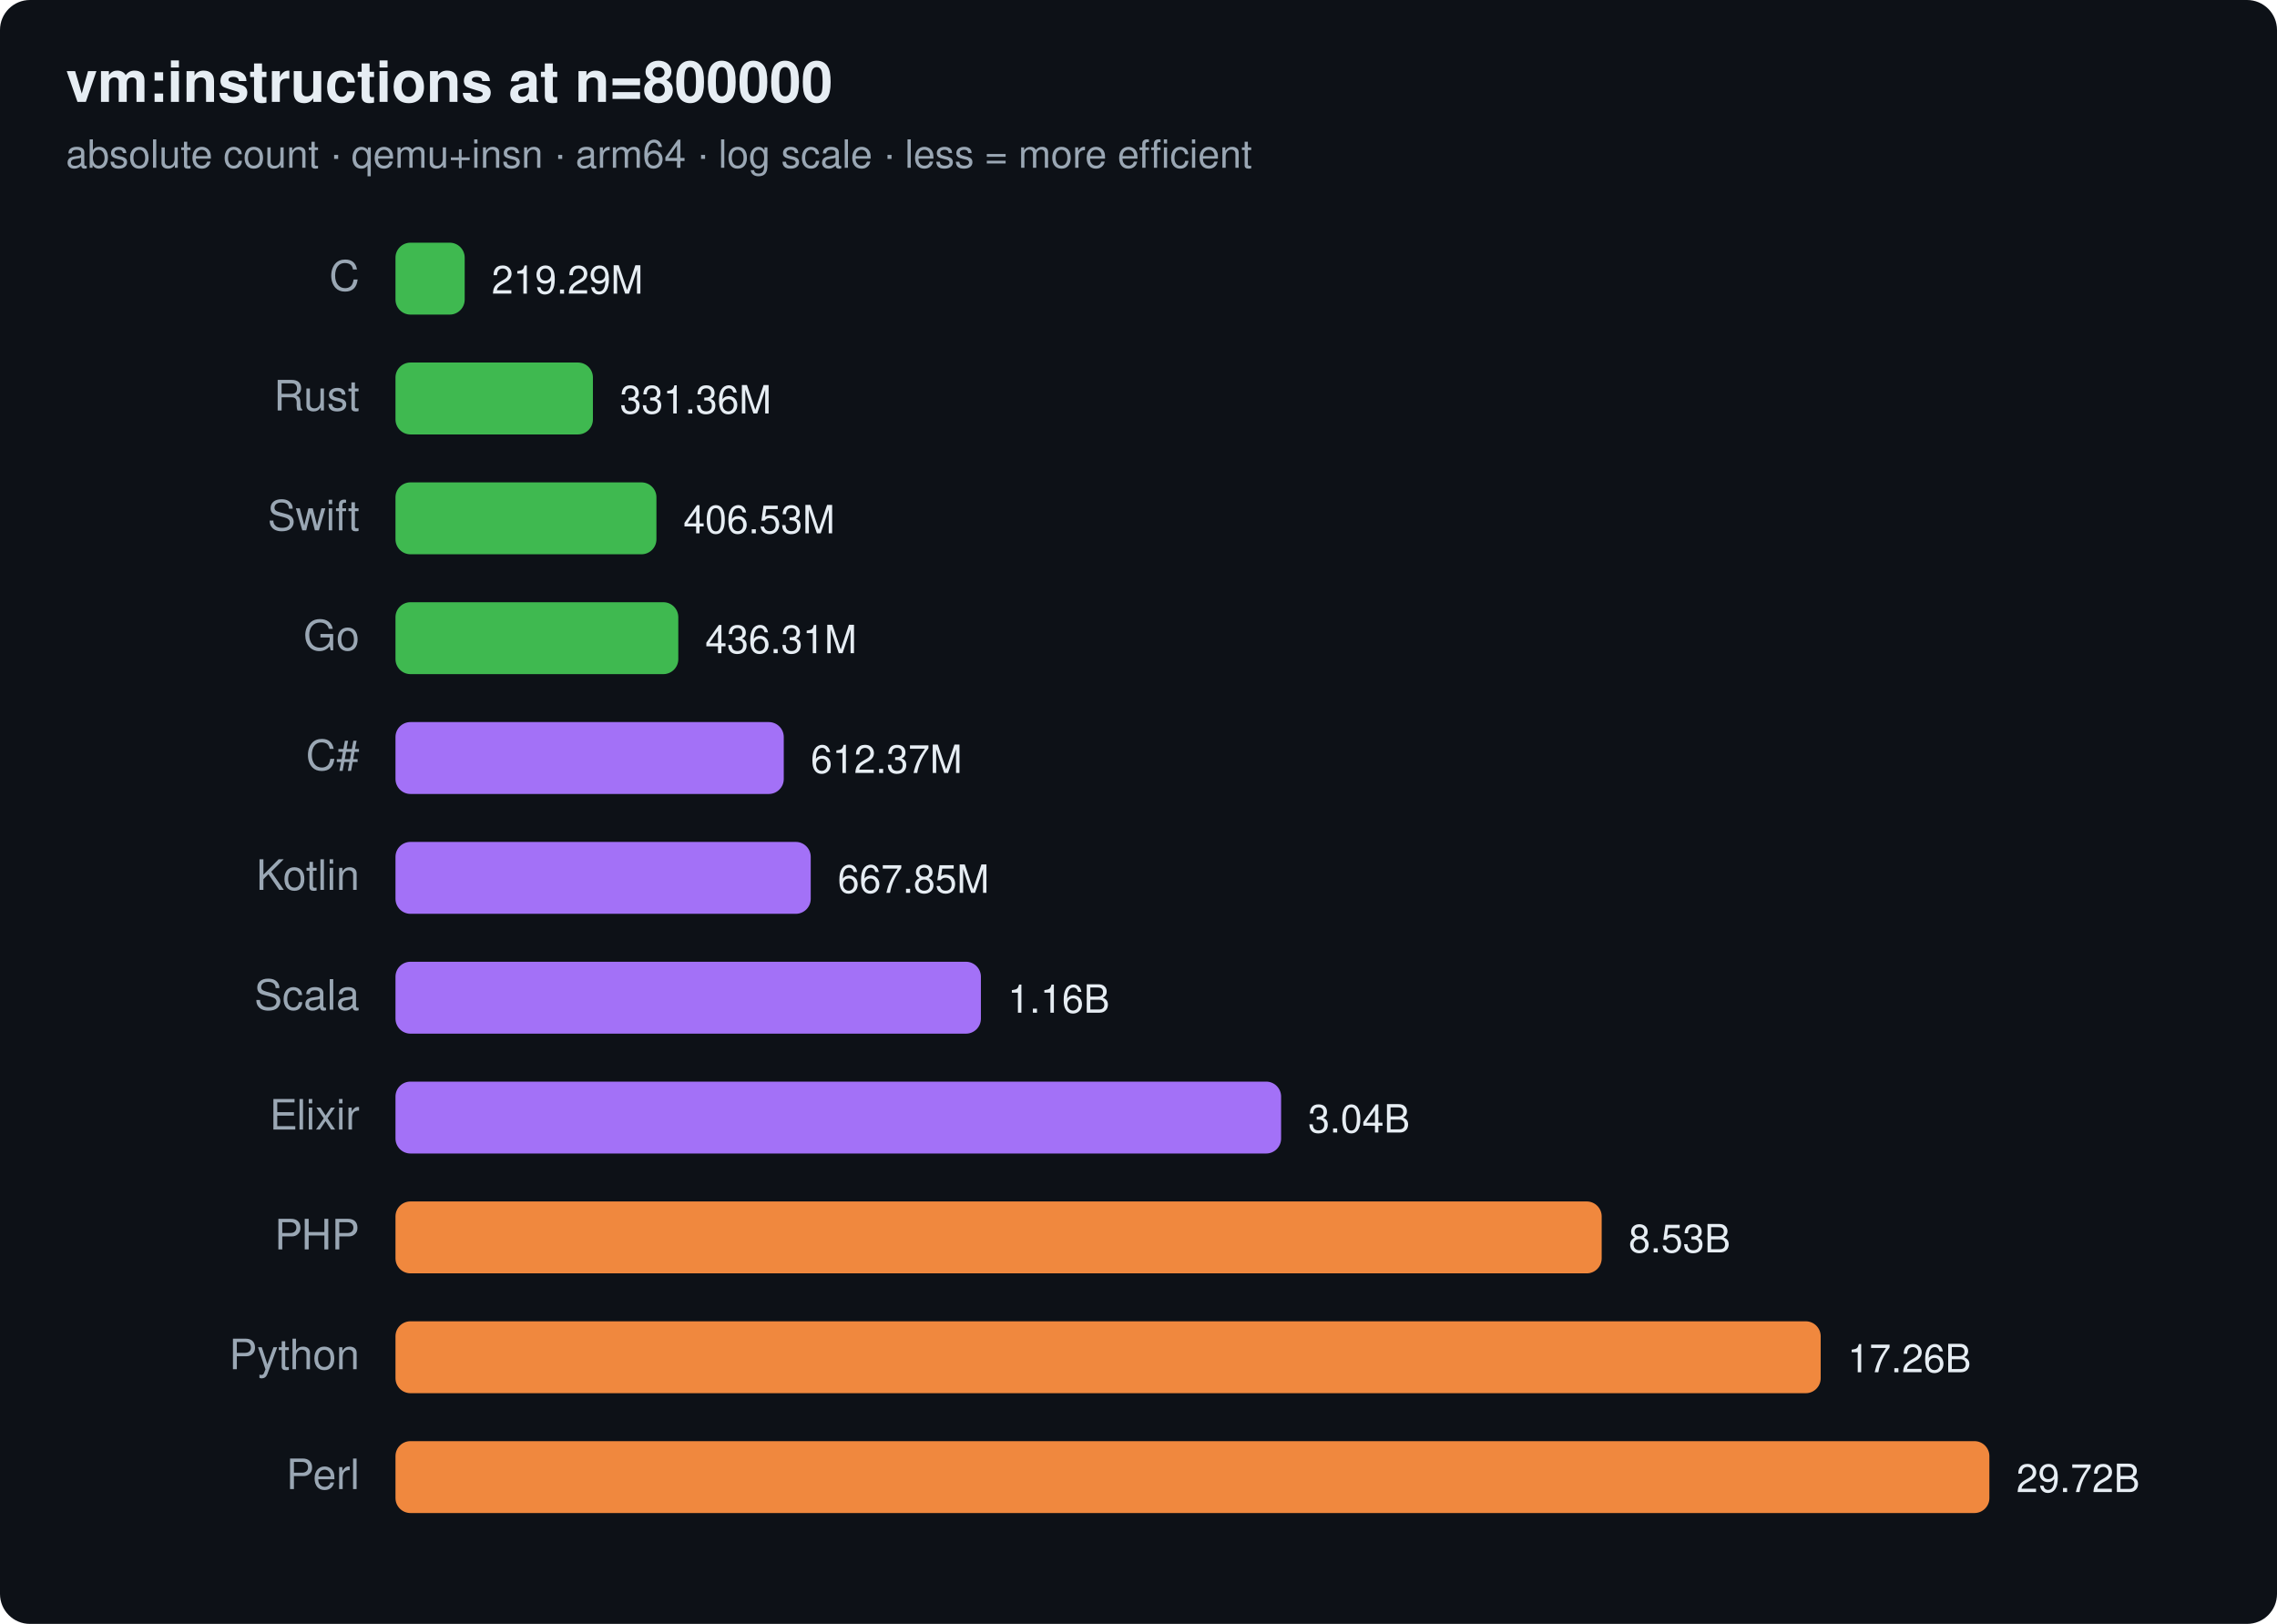
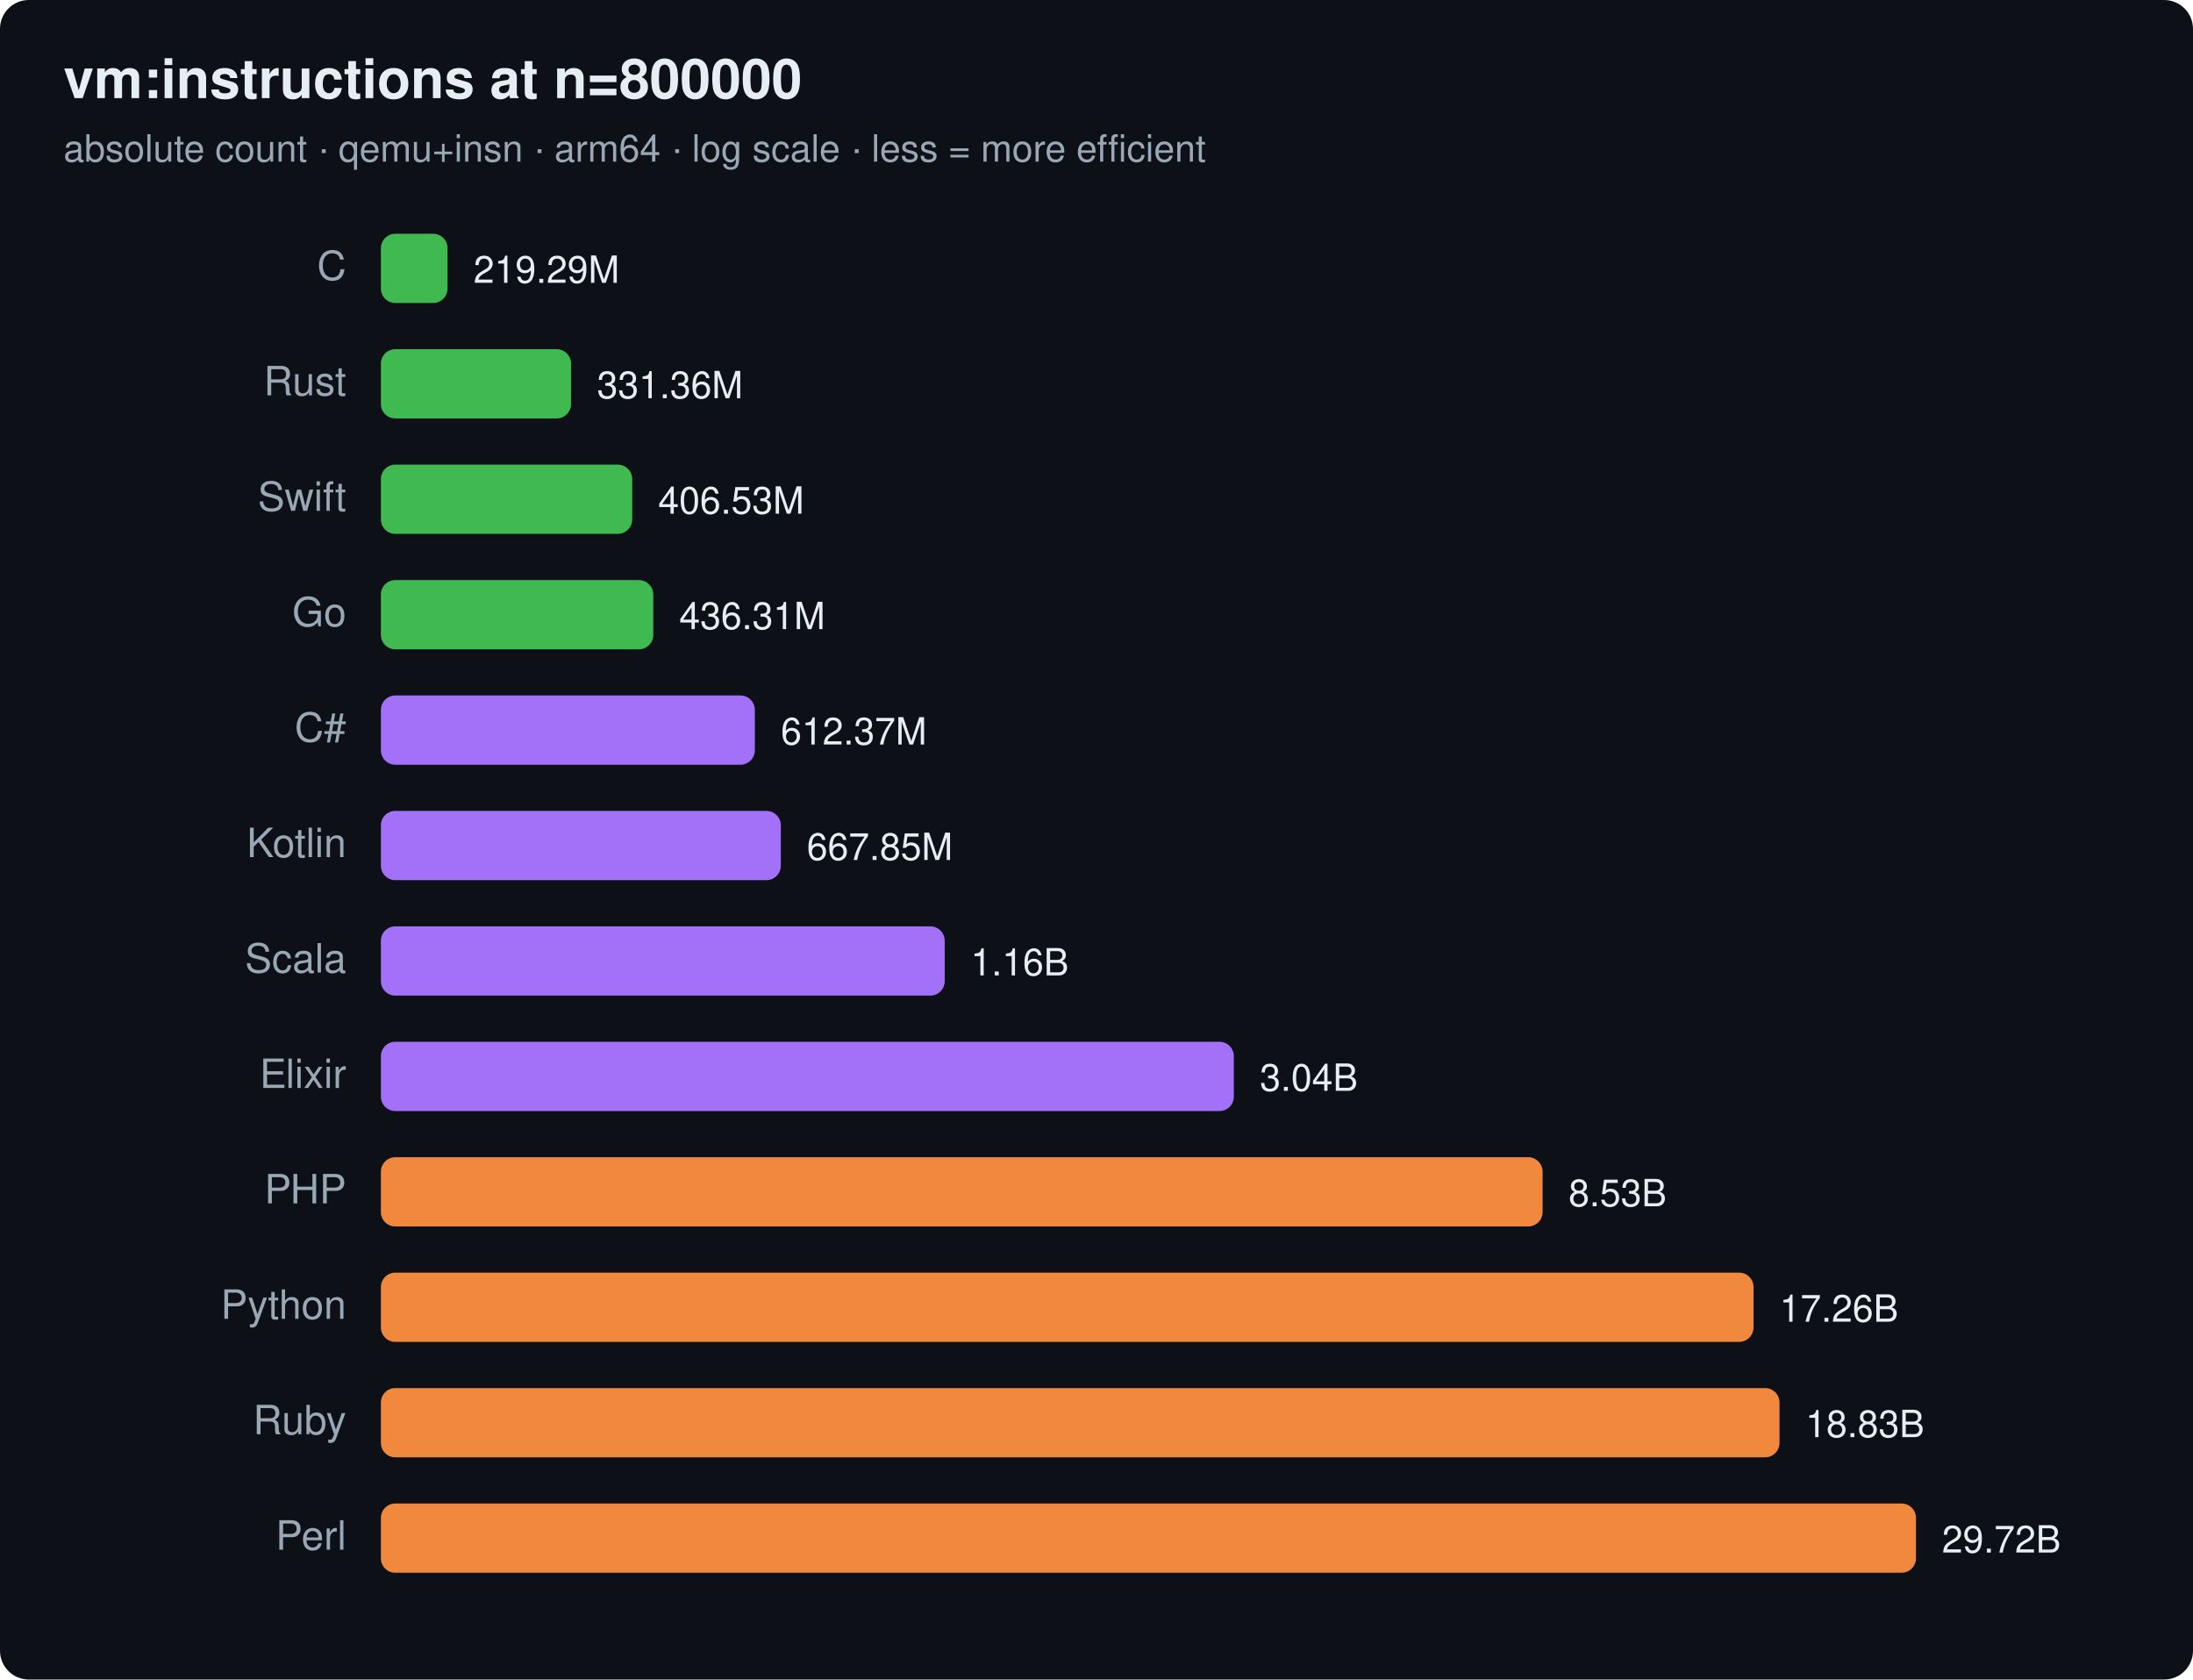
- <svg xmlns="http://www.w3.org/2000/svg" width="760" height="542" viewBox="0 0 760 542" font-family="ui-sans-serif,system-ui,Segoe UI,Helvetica,Arial">
-   <rect width="760" height="542" rx="10" fill="#0d1117" />
+ <svg xmlns="http://www.w3.org/2000/svg" width="760" height="582" viewBox="0 0 760 582" font-family="ui-sans-serif,system-ui,Segoe UI,Helvetica,Arial">
+   <rect width="760" height="582" rx="10" fill="#0d1117" />
  <text x="22" y="34" font-size="19" font-weight="700" fill="#e6edf3">vm:instructions at n=800000</text>
  <text x="22" y="56" font-size="13" fill="#9aa7b4">absolute count · qemu+insn · arm64 · log scale · less = more efficient</text>
  <text x="120" y="97" text-anchor="end" font-size="14" fill="#9aa7b4">C</text>
  <rect x="132" y="81" width="23.1" height="24" rx="5" fill="#3fb950" />
  <text x="164.1" y="98" font-size="13" fill="#e6edf3">219.29M</text>
  <text x="120" y="137" text-anchor="end" font-size="14" fill="#9aa7b4">Rust</text>
  <rect x="132" y="121" width="65.9" height="24" rx="5" fill="#3fb950" />
  <text x="206.9" y="138" font-size="13" fill="#e6edf3">331.36M</text>
  <text x="120" y="177" text-anchor="end" font-size="14" fill="#9aa7b4">Swift</text>
  <rect x="132" y="161" width="87.1" height="24" rx="5" fill="#3fb950" />
  <text x="228.1" y="178" font-size="13" fill="#e6edf3">406.53M</text>
  <text x="120" y="217" text-anchor="end" font-size="14" fill="#9aa7b4">Go</text>
  <rect x="132" y="201" width="94.4" height="24" rx="5" fill="#3fb950" />
  <text x="235.4" y="218" font-size="13" fill="#e6edf3">436.31M</text>
  <text x="120" y="257" text-anchor="end" font-size="14" fill="#9aa7b4">C#</text>
  <rect x="132" y="241" width="129.6" height="24" rx="5" fill="#a371f7" />
  <text x="270.6" y="258" font-size="13" fill="#e6edf3">612.37M</text>
  <text x="120" y="297" text-anchor="end" font-size="14" fill="#9aa7b4">Kotlin</text>
  <rect x="132" y="281" width="138.6" height="24" rx="5" fill="#a371f7" />
  <text x="279.6" y="298" font-size="13" fill="#e6edf3">667.85M</text>
  <text x="120" y="337" text-anchor="end" font-size="14" fill="#9aa7b4">Scala</text>
  <rect x="132" y="321" width="195.4" height="24" rx="5" fill="#a371f7" />
  <text x="336.4" y="338" font-size="13" fill="#e6edf3">1.16B</text>
  <text x="120" y="377" text-anchor="end" font-size="14" fill="#9aa7b4">Elixir</text>
  <rect x="132" y="361" width="295.6" height="24" rx="5" fill="#a371f7" />
  <text x="436.6" y="378" font-size="13" fill="#e6edf3">3.04B</text>
  <text x="120" y="417" text-anchor="end" font-size="14" fill="#9aa7b4">PHP</text>
  <rect x="132" y="401" width="402.6" height="24" rx="5" fill="#f0883e" />
  <text x="543.6" y="418" font-size="13" fill="#e6edf3">8.53B</text>
  <text x="120" y="457" text-anchor="end" font-size="14" fill="#9aa7b4">Python</text>
  <rect x="132" y="441" width="475.7" height="24" rx="5" fill="#f0883e" />
  <text x="616.7" y="458" font-size="13" fill="#e6edf3">17.26B</text>
-   <text x="120" y="497" text-anchor="end" font-size="14" fill="#9aa7b4">Perl</text>
-   <rect x="132" y="481" width="532.0" height="24" rx="5" fill="#f0883e" />
-   <text x="673.0" y="498" font-size="13" fill="#e6edf3">29.72B</text>
+   <text x="120" y="497" text-anchor="end" font-size="14" fill="#9aa7b4">Ruby</text>
+   <rect x="132" y="481" width="484.7" height="24" rx="5" fill="#f0883e" />
+   <text x="625.7" y="498" font-size="13" fill="#e6edf3">18.83B</text>
+   <text x="120" y="537" text-anchor="end" font-size="14" fill="#9aa7b4">Perl</text>
+   <rect x="132" y="521" width="532.0" height="24" rx="5" fill="#f0883e" />
+   <text x="673.0" y="538" font-size="13" fill="#e6edf3">29.72B</text>
</svg>
